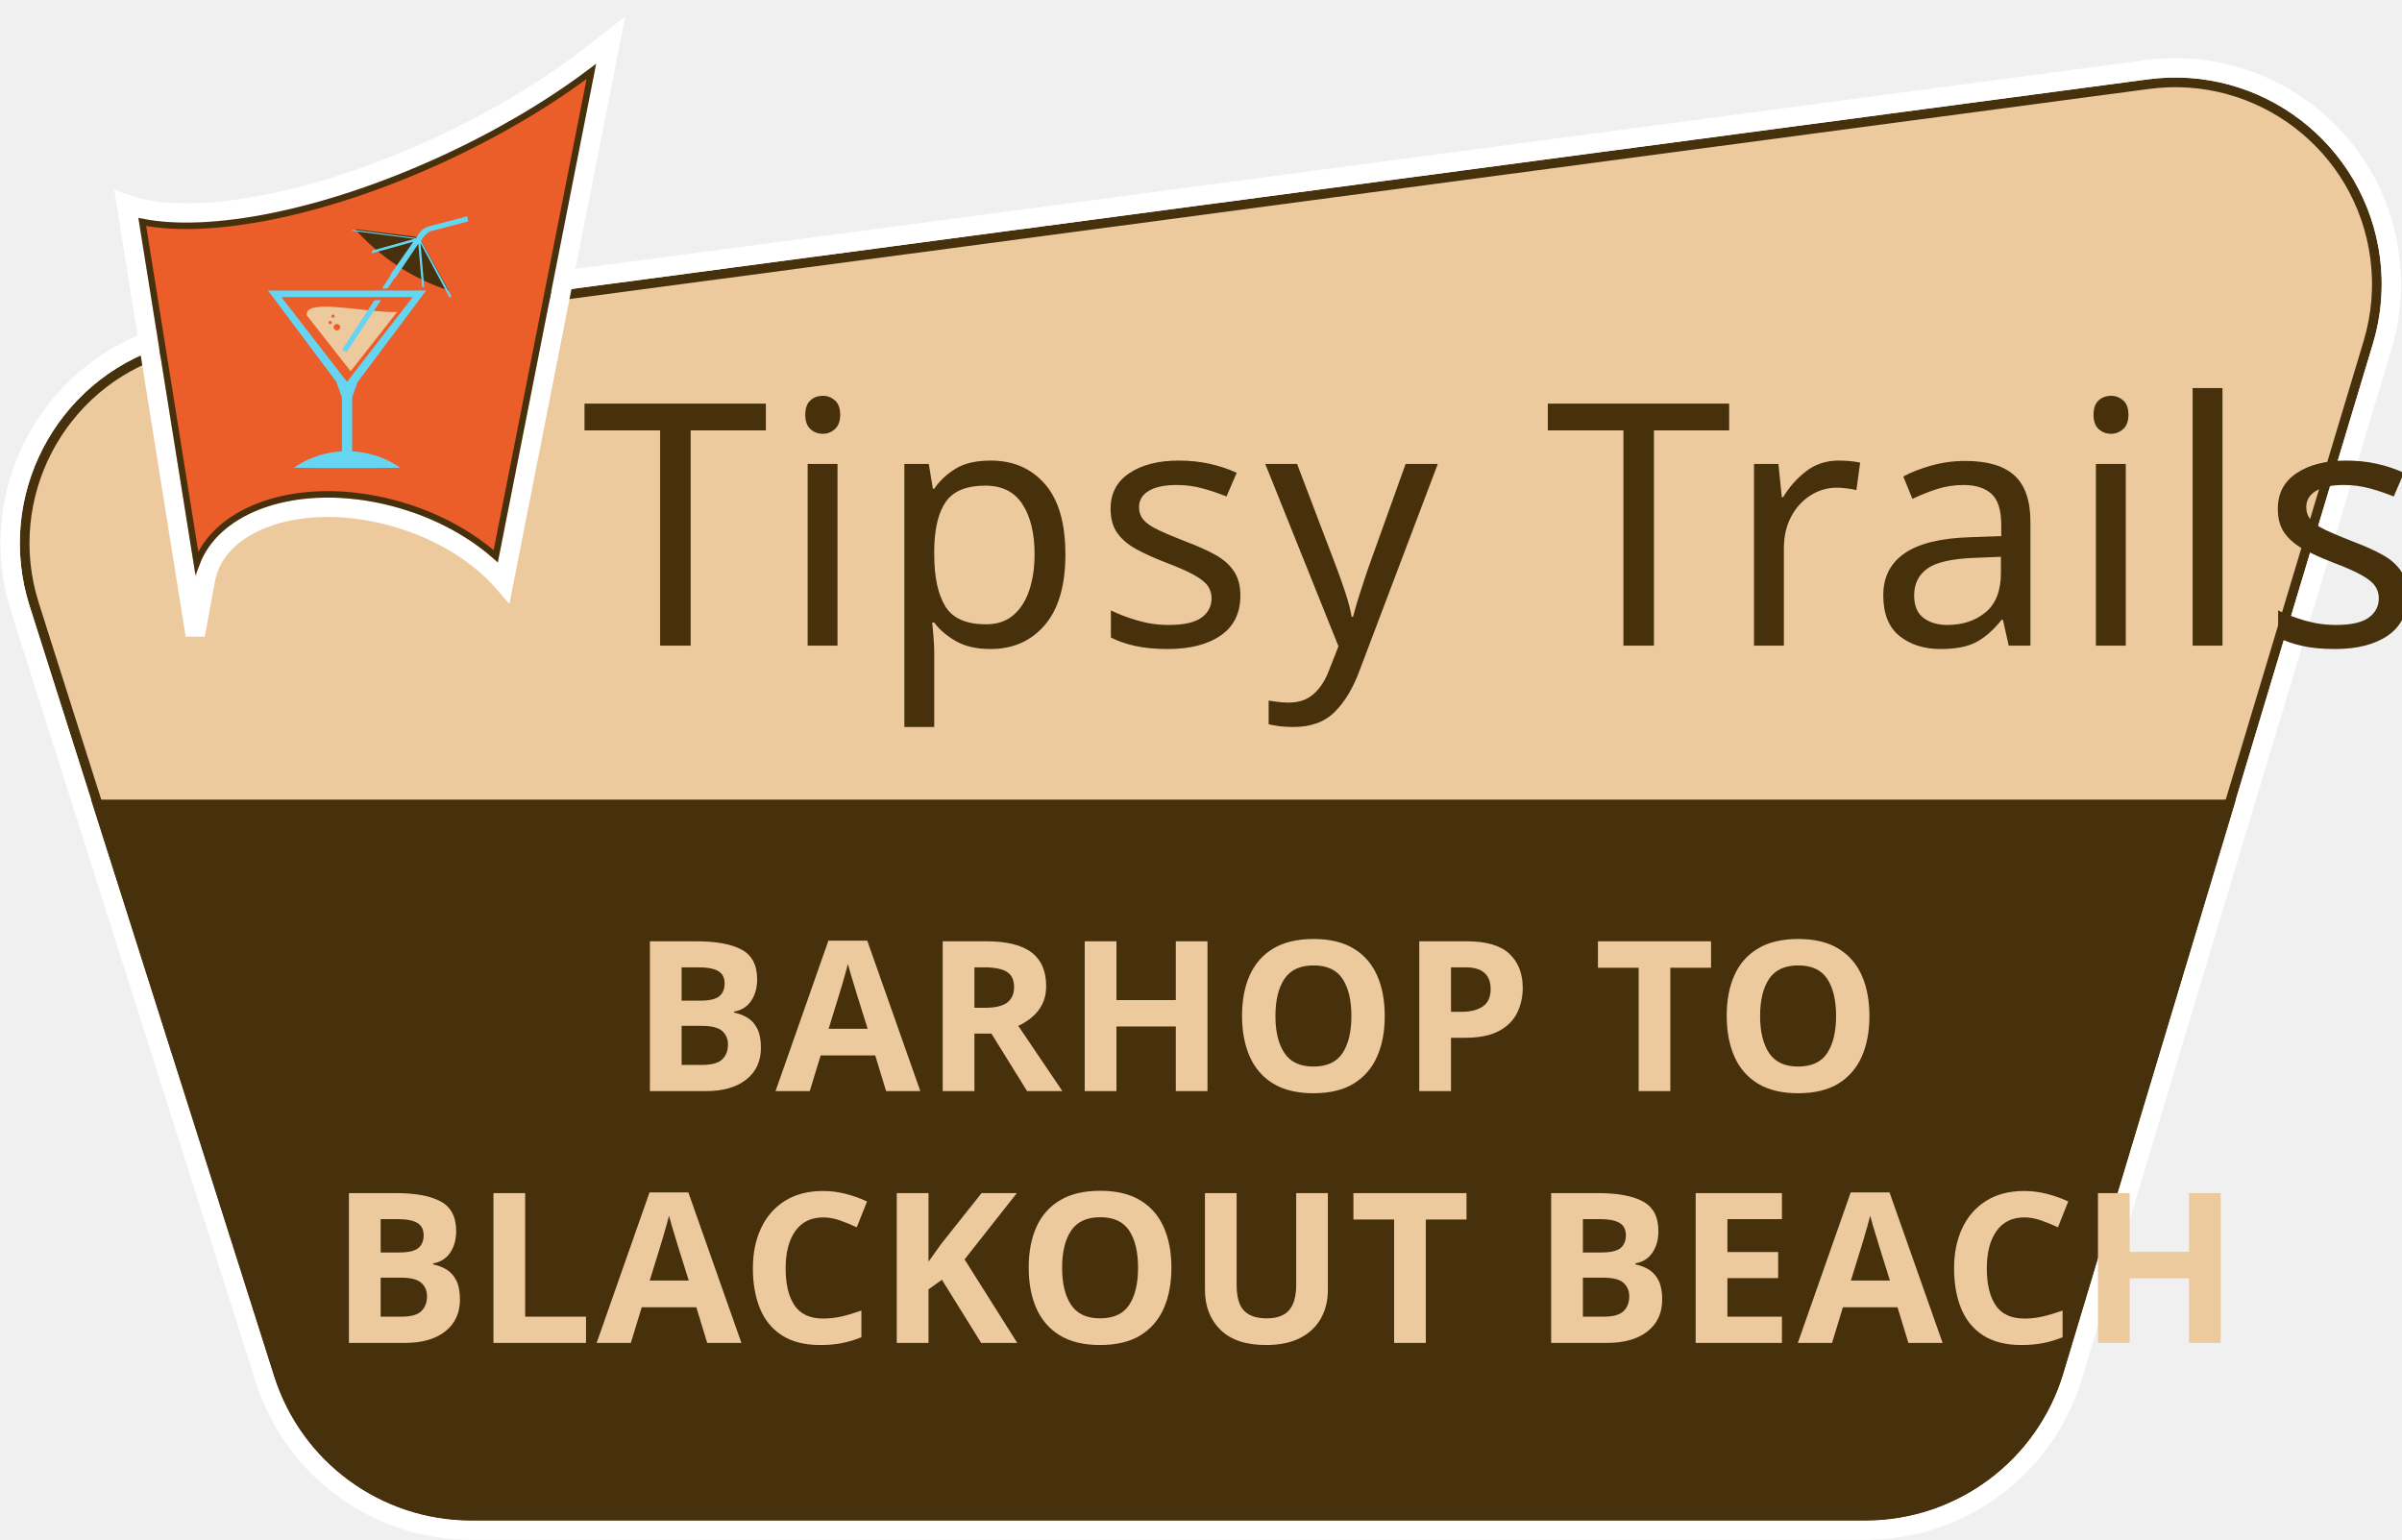
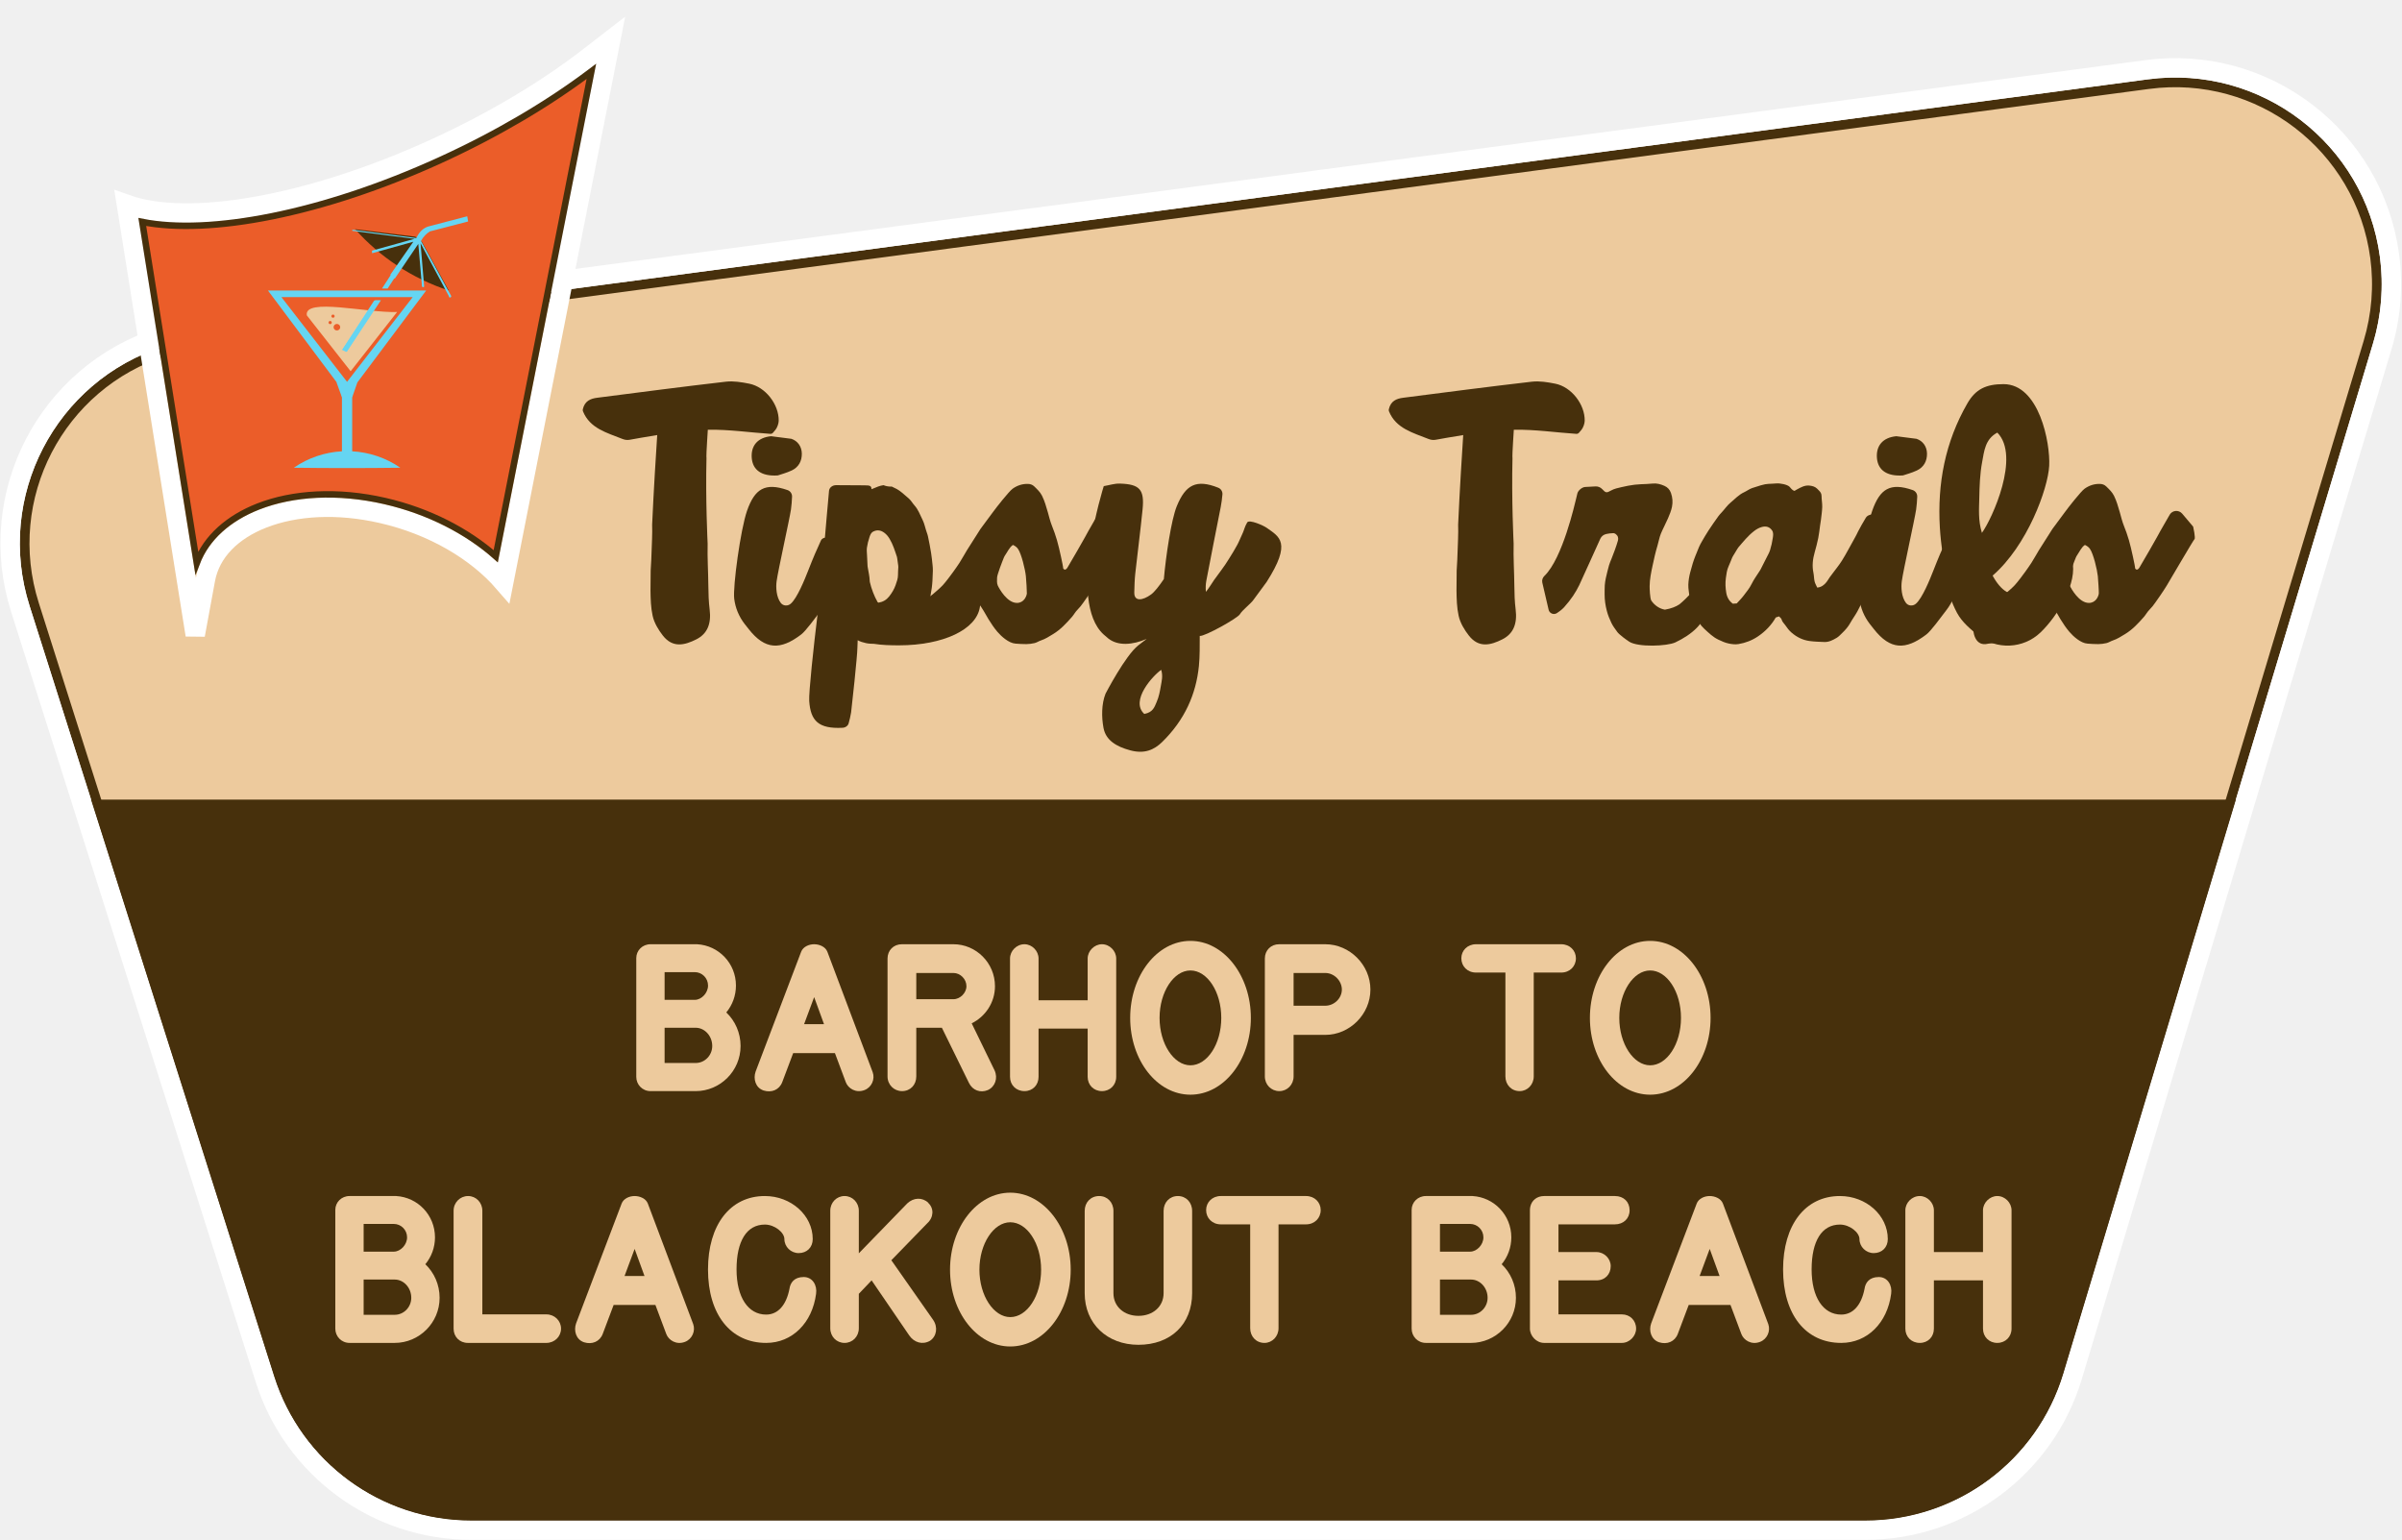
<svg xmlns="http://www.w3.org/2000/svg" width="744px" height="477px" viewBox="0 0 744 477" version="1.1">
  <g id="Page-1" stroke="none" stroke-width="1" fill="none" fill-rule="evenodd">
    <g id="Logo" transform="translate(-117, -76)">
      <g id="National-Park-Sign" transform="translate(123.1325, 76.6553)">
        <path d="M659.341,25.407 C676.45,23.132 692.861,28.006 705.563,37.726 C718.266,47.447 727.261,62.013 729.536,79.121 C730.706,87.917 729.99,96.861 727.435,105.358 L631.524,424.341 C627.552,437.55 619.486,448.676 608.964,456.5 C598.442,464.323 585.464,468.845 571.671,468.845 L139.815,468.845 C126.2,468.845 113.368,464.437 102.91,456.785 C92.451,449.133 84.367,438.237 80.246,425.26 L4.448,186.56 C-0.775,170.11 1.163,153.101 8.52,138.898 C15.877,124.695 28.652,113.299 45.101,108.075 C48.291,107.062 51.557,106.307 54.867,105.817 L55.782,105.689 Z" id="Top-Rectangle" stroke="#47300C" stroke-width="3" fill="#EDCA9D" />
        <path d="M658.748,20.947 C677.088,18.507 694.681,23.732 708.298,34.153 C721.915,44.573 731.558,60.188 733.997,78.528 C735.251,87.957 734.483,97.545 731.745,106.654 L635.833,425.637 C631.576,439.797 622.928,451.724 611.649,460.111 C600.369,468.498 586.457,473.345 571.671,473.345 L139.815,473.345 C125.219,473.345 111.464,468.62 100.252,460.417 C89.041,452.214 80.375,440.534 75.957,426.622 L0.159,187.922 C-5.44,170.288 -3.362,152.054 4.524,136.828 C12.411,121.603 26.106,109.386 43.74,103.786 C47.164,102.699 50.671,101.889 54.225,101.363 L55.172,101.23 Z" id="Top-Rectangle" stroke="#FFFFFF" stroke-width="6" />
        <path d="M686.399,247.044 L632.961,424.773 C624.827,451.825 599.919,470.345 571.671,470.345 L139.815,470.345 C111.931,470.345 87.256,452.291 78.817,425.714 L22.081,247.044 L686.399,247.044 Z" id="Path" fill="#47300C" />
        <path d="M183.024,11.777 L149.888,179.801 C141.457,170.079 127.99,162.082 112.245,158.459 C98.413,155.277 85.348,156.047 75.314,159.968 C65.872,163.658 59.102,170.166 57.498,178.887 L54.34,196.054 L33.01,62.63 C52.144,69.455 89.313,63.202 128.374,45.397 C146.602,37.088 162.822,27.344 175.842,17.332 L183.024,11.777 Z" id="Badge-1-BG" stroke="#FFFFFF" stroke-width="6" />
        <path d="M177.04,21.448 L147.417,171.655 C138.647,163.904 126.704,157.682 113.142,154.561 C98.417,151.173 84.527,152.073 73.858,156.243 C64.633,159.847 57.815,165.887 54.817,173.7 L37.936,68.101 C58.751,72.221 93.58,65.653 130.034,49.036 C147.756,40.958 163.608,31.539 176.544,21.823 L177.04,21.448 Z" id="Badge-1" stroke="#47300C" stroke-width="2" fill="#EB5D29" />
        <g id="Cocktail-Glasses" transform="translate(70.8675, 66.3447)">
          <g id="Cocktail-Glass-4" transform="translate(37, 39) scale(-1, 1) translate(-37, -39)translate(6, 0)">
            <path d="M13,23 L34.305,51.462 L35.878,56 L39.118,56 L40.763,51.461 L40.695,51.461 L62,23 L13,23 Z M17.161,25.028 L37.502,51.281 L57.839,25.028 L17.161,25.028 L17.161,25.028 Z" id="Fill-6" fill="#65D5F2" />
            <path d="M22,29.649 L36.39,48 L49.97,30.682 C50.871,25.117 31.323,29.995 22,29.649 Z M40.652,33.347 C41.22,33.347 41.679,33.8 41.679,34.356 C41.679,34.914 41.22,35.366 40.652,35.366 C40.08,35.366 39.621,34.914 39.621,34.356 C39.621,33.8 40.08,33.347 40.652,33.347 Z M42.74,32.42 C43.017,32.42 43.245,32.642 43.245,32.917 C43.245,33.19 43.017,33.41 42.74,33.41 C42.46,33.41 42.236,33.19 42.236,32.917 C42.236,32.642 42.46,32.42 42.74,32.42 Z M41.857,30.446 C42.134,30.446 42.362,30.668 42.362,30.941 C42.362,31.213 42.134,31.434 41.857,31.434 C41.577,31.434 41.353,31.213 41.353,30.941 C41.353,30.668 41.577,30.446 41.857,30.446 L41.857,30.446 Z" id="Fill-7" fill="#EDCA9D" />
            <path d="M16.348,6.317 C28.786,4.773 35,4 35,4 C27.254,12.716 17.243,19.276 6,23 C11.564,12.921 14.348,7.881 14.348,7.881 C15.682,6.837 16.348,6.317 16.348,6.317" id="Fill-8" fill="#47300C" />
            <path d="M16.028,6.735 C29.235,5.019 35.837,4.161 35.837,4.161 C35.837,4.161 35.855,4.275 35.897,4.502 C35.897,4.502 29.461,5.327 16.586,6.978 C16.586,6.978 20.985,8.201 29.785,10.642 C29.785,10.642 29.772,10.91 29.75,11.445 C29.75,11.445 25.49,10.259 16.971,7.887 C16.971,7.887 19.357,11.305 24.13,18.143 C24.116,18.128 24.067,18.151 23.982,18.21 L26.683,22.372 L24.921,22.372 L22.866,19.204 L22.732,19.331 C22.732,19.331 20.296,15.738 15.434,8.55 C15.434,8.55 15.06,12.842 14.315,21.424 C14.382,21.611 14.298,21.818 14.121,21.906 C13.944,21.996 13.73,21.938 13.616,21.774 C13.616,21.774 13.991,17.295 14.736,8.34 C14.736,8.34 11.813,13.806 5.969,24.739 C5.998,24.898 5.916,25.053 5.775,25.125 C5.631,25.199 5.462,25.173 5.348,25.061 C5.232,24.951 5.204,24.778 5.271,24.635 C5.271,24.635 8.381,18.958 14.598,7.606 C13.838,6.295 12.91,5.319 11.802,4.676 L0,1.606 L0.279,0 L12.395,3.175 C13.973,3.699 15.184,4.887 16.028,6.735 Z M29.108,26.11 L39,41.36 L37.666,42 L27.35,26.11 L29.108,26.11 L29.108,26.11 Z" id="Fill-9" fill="#65D5F2" />
            <polyline id="Fill-10" fill="#65D5F2" points="28.81 26 39 41.355 37.626 42 27 26 28.81 26" />
            <path d="M39.086,52 L35.911,52 L35.911,72.799 C30.682,73.085 25.509,74.782 21,77.893 C31.999,78.036 42.998,78.036 54,77.893 C49.487,74.782 44.318,73.085 39.086,72.799 L39.086,52" id="Fill-11" fill="#65D5F2" />
          </g>
        </g>
-         <text id="Tipsy-Trails" font-family="NationalForestRegular, National Forest" font-size="105" font-weight="normal" letter-spacing="2.864" fill="#47300C">
-           <tspan x="173.868" y="199.345">Tipsy Trails</tspan>
-         </text>
-         <text id="BARHOP-TO-BLACKOUT-B" font-family="NationalPark-Heavy, National Park" font-size="65" font-weight="800" letter-spacing="1.083" fill="#EDCA9D">
-           <tspan x="189.323" y="337.345">BARHOP TO</tspan>
-           <tspan x="96.102" y="415.345">BLACKOUT BEACH</tspan>
-         </text>
+         <g id="Tipsy-Trails" transform="translate(174.3655, 117.4967)" fill="#47300C" fill-rule="nonzero">
+           <path d="M51.555,0.698 C49.191,0.231 46.687,-0.186 44.329,0.086 C31.026,1.621 17.746,3.357 4.463,5.065 C2.414,5.329 0.599,6.048 0.023,8.652 C-0.021,8.852 -0.001,9.073 0.075,9.263 C2.202,14.559 7.473,15.896 12.34,17.837 C13.045,18.119 13.81,18.209 14.558,18.074 C16.226,17.77 19.525,17.184 23.069,16.616 C22.709,22.07 21.978,33.612 21.495,44.394 C21.595,47.175 21.424,49.687 21.232,55.232 C21.195,56.286 21.114,57.426 21.043,58.567 C21.018,60.655 21.001,62.746 20.988,64.807 C21.029,67.442 21.08,69.965 21.645,72.577 C22.131,74.828 23.464,77.007 24.829,78.745 C27.905,82.659 31.585,81.718 35.198,79.895 C38.603,78.175 39.862,75.065 39.311,70.662 C39.006,68.222 38.926,65.725 38.906,63.253 C38.87,58.96 38.572,54.647 38.688,50.26 C38.674,49.979 38.009,36.678 38.331,23.76 C38.249,23.76 38.386,20.209 38.524,18.507 C38.584,17.299 38.66,16.122 38.743,14.966 C45.368,14.862 51.775,15.827 58.103,16.245 C58.428,16.267 58.743,16.125 58.952,15.874 C59.243,15.529 59.498,15.238 59.719,14.962 C60.255,14.294 60.689,13.042 60.701,12.185 C60.772,7.11 56.6,1.696 51.555,0.698 L51.555,0.698 Z" id="Path" />
+           <path d="M60.423,29.122 C61.372,28.792 63.128,28.345 64.734,27.585 C66.874,26.573 67.901,24.667 67.861,22.337 C67.823,20.147 66.562,18.421 64.612,17.778 L58.348,16.977 C54.116,17.384 52.038,19.975 52.355,23.761 C52.662,27.434 55.39,29.47 60.423,29.122 L60.423,29.122 Z M79.137,51.451 L77.339,49.289 C76.41,48.17 74.378,47.987 73.768,49.305 C72.52,52.005 71.486,54.36 69.743,58.818 C68.835,61.138 66.409,67.213 64.387,68.896 C63.451,69.673 62.076,69.576 61.337,68.608 C59.951,66.79 59.79,63.821 60.053,61.886 C60.516,58.496 63.974,43.082 64.495,39.698 C64.701,38.365 64.767,37.011 64.832,35.728 C64.879,34.809 64.31,33.966 63.442,33.664 C56.438,31.228 53.263,33.304 50.899,40.052 C48.868,45.855 46.461,63.61 46.919,67.324 C47.268,70.173 48.39,72.869 50.149,75.136 C50.81,75.989 51.353,76.662 51.44,76.773 C56.45,83.129 61.21,83.343 67.689,78.371 C69.115,77.277 72.035,73.244 73.858,70.864 C74.814,69.617 75.604,68.247 76.235,66.808 C78.602,61.402 79.244,61.286 80.293,56.046 C80.618,54.418 80.2,52.725 79.137,51.451 L79.137,51.451 Z" id="Shape" />
+           <path d="M119.957,60.132 C118.715,61.573 115.407,64.854 113.846,66.195 C112.516,67.338 109.781,68.481 106.872,69.489 C107.221,68.556 107.499,67.609 107.676,66.633 C107.841,65.728 107.985,64.819 108.117,63.908 C108.203,63.31 108.288,62.327 108.32,61.723 C108.374,60.704 108.436,59.685 108.45,58.665 C108.459,58.062 108.416,57.46 108.352,56.86 C108.219,55.606 108.097,54.349 107.896,53.105 C107.623,51.407 107.295,49.715 106.94,48.029 C106.848,47.588 106.7,47.162 106.547,46.736 C106.084,45.453 105.859,44.057 105.241,42.846 C104.474,41.343 103.941,39.717 102.752,38.405 C102.143,37.733 101.713,36.907 101.017,36.289 C100.333,35.685 99.642,35.084 98.938,34.5 C97.593,33.381 96.921,33.159 95.717,32.566 C95.626,32.569 95.538,32.579 95.445,32.579 C94.578,32.579 93.819,32.42 93.167,32.139 C92.047,32.298 90.944,32.746 89.915,33.205 C89.756,33.275 89.594,33.329 89.432,33.386 C89.429,32.5 89.174,32.152 87.267,32.192 C84.338,32.158 81.409,32.145 78.48,32.139 C77.334,32.137 76.379,32.896 76.285,33.885 C75.52,41.866 73.862,62.953 72.856,71.144 C71.469,82.435 69.979,96.465 70.151,98.991 C70.572,105.176 73.059,107.663 80.464,107.295 C81.38,107.25 82.157,106.684 82.363,105.909 C82.651,104.824 82.96,103.677 83.128,102.517 C83.317,101.215 85.082,84.73 85.071,82.599 C85.069,82.073 85.102,81.226 85.162,80.171 C85.933,80.603 86.82,80.87 87.714,81.064 C88.539,81.243 89.36,81.285 90.192,81.29 C92.672,81.69 95.335,81.758 97.992,81.756 C111.705,81.746 121.973,76.837 123.016,69.89 C123.411,67.251 123.573,60.869 119.957,60.132 L119.957,60.132 Z M97.644,59.958 C97.659,61.043 97.262,62.059 96.917,63.067 C96.48,64.343 95.768,65.531 94.886,66.642 C94.072,67.667 93,68.31 91.642,68.535 C91.539,68.487 91.447,68.444 91.353,68.4 C90.258,66.48 89.397,64.19 88.925,62.122 C88.912,61.979 88.889,61.839 88.885,61.694 C88.847,60.376 88.509,59.065 88.303,57.751 C88.275,57.575 88.23,57.402 88.222,57.225 C88.161,56.103 88.1,54.982 88.057,53.859 C88.025,53.064 87.915,52.256 88.029,51.474 C88.186,50.394 88.452,49.317 88.806,48.272 C89.029,47.612 89.242,46.879 90.04,46.483 C91.158,45.93 92.283,46.059 93.366,46.85 C94.079,47.371 94.585,47.998 95.024,48.723 C96.103,50.504 96.669,52.42 97.313,54.322 C97.361,54.463 97.382,54.613 97.402,54.76 C97.494,55.405 97.585,56.05 97.671,56.696 C97.706,56.959 97.754,57.225 97.747,57.488 C97.721,58.313 97.632,59.137 97.644,59.958 L97.644,59.958 Z" id="Shape" />
+           <path d="M166.784,44.979 L163.391,40.967 C162.325,39.707 160.333,39.883 159.507,41.311 C158.31,43.379 156.876,45.866 156.613,46.35 C156.258,47.005 155.907,47.659 155.541,48.308 C154.765,49.683 153.979,51.054 153.199,52.425 C153.116,52.573 151.759,54.906 151.161,55.924 C150.869,56.419 150.578,56.916 150.291,57.415 C150.061,57.817 149.832,58.218 149.347,58.323 C148.938,58.194 148.738,57.961 148.779,57.542 C148.796,57.373 147.653,51.76 146.885,49.174 C146.436,47.66 145.931,46.178 145.334,44.715 C144.778,43.348 144.453,41.885 144.041,40.46 C143.546,38.751 143.065,37.039 142.27,35.433 C141.692,34.266 140.768,33.421 139.858,32.528 C139.278,31.96 138.588,31.772 137.918,31.751 C136.164,31.693 134.508,32.252 133.114,33.273 C132.012,34.08 128.089,39.052 127.049,40.499 C125.994,41.97 123.38,45.401 123.2,45.693 C122.432,46.937 119.641,51.351 119,52.306 C118.92,52.425 117.405,55.071 116.666,56.235 C116.053,57.201 115.366,58.12 114.707,59.057 C114.425,59.455 112.373,62.242 111.519,63.132 C110.527,64.166 109.417,65.091 108.325,66.02 C107.87,66.408 107.347,66.74 106.838,67.031 C105.896,67.573 104.519,67.435 102.675,67.692 C98.16,68.322 96.512,81.71 102.372,81.39 C104.614,81.267 102.428,81.382 102.456,81.376 C103.598,81.114 105.896,81.114 106.999,80.753 C108.544,80.246 113.593,77.766 114.576,77.119 C115.344,76.614 115.6,76.473 116.833,75.542 C119.151,73.79 121.163,71.63 122.715,69.073 C123.209,69.178 125.074,72.693 125.698,73.693 C126.536,75.038 127.404,76.358 128.438,77.567 C129.616,78.948 131.96,81.095 134.062,81.226 C135.175,81.296 136.296,81.398 137.411,81.377 C138.263,81.36 139.133,81.261 139.961,81.057 C140.639,80.89 141.249,80.466 141.918,80.244 C143.301,79.784 144.495,78.999 145.728,78.25 C148.007,76.862 149.774,74.944 151.505,72.98 C152.131,72.268 152.575,71.386 153.245,70.729 C154.62,69.376 155.553,67.708 156.686,66.184 C157.351,65.291 157.89,64.303 158.521,63.381 C158.725,63.082 166.882,49.107 167.179,48.896 C167.606,48.597 166.784,44.979 166.784,44.979 L166.784,44.979 Z M137.563,65.706 C137.443,66.647 136.617,68.617 134.478,68.617 C131.447,68.617 129.016,64.221 128.569,63.264 C128.215,62.505 128.326,61.54 128.337,60.801 C128.348,59.873 129.952,55.769 130.477,54.488 C130.53,54.358 130.595,54.232 130.669,54.112 C131.081,53.438 131.504,52.768 131.93,52.103 C132.286,51.545 132.692,51.034 133.25,50.656 C133.883,50.927 134.441,51.348 134.792,51.842 C135.891,53.394 137.049,58.29 137.26,60.34 C137.369,61.387 137.609,65.342 137.563,65.706 L137.563,65.706 Z" id="Shape" />
+           <path d="M211.836,45.341 C210.855,44.636 206.426,42.656 205.809,43.695 C205.002,45.057 204.849,46.088 204.432,46.956 C204.075,47.7 203.174,49.864 202.765,50.579 C201.446,52.884 201.642,52.605 200.228,54.855 C199.342,56.268 198.83,57.061 197.837,58.406 C197.559,58.785 195.839,61.108 195.571,61.494 C195.336,61.833 193.907,64.108 193.024,65.199 C192.89,63.969 192.964,62.732 193.148,61.762 C193.779,58.43 196.914,42.278 197.603,38.955 C197.875,37.645 198.009,36.309 198.138,35.044 C198.23,34.138 197.704,33.275 196.851,32.934 C189.978,30.178 186.702,32.077 184.008,38.636 C182.281,42.838 180.621,54.183 179.997,61.228 C178.553,63.376 177.069,65.252 176.042,65.997 C173.373,67.934 170.755,68.248 170.839,65.349 C170.894,63.438 170.927,61.516 171.134,59.618 C171.862,52.956 172.742,46.312 173.407,39.645 C174.022,33.489 172.533,31.824 166.323,31.649 C164.726,31.604 163.114,32.146 161.384,32.438 C161.384,32.438 150.034,68.049 161.312,78.365 C161.774,78.792 162.241,79.203 162.718,79.578 C162.755,79.608 162.795,79.639 162.832,79.669 C165.853,82.008 170.299,81.636 174.68,79.769 C173.805,80.426 172.93,81.096 172.092,81.749 C168.082,84.871 161.932,96.735 161.932,96.735 C160.658,99.941 160.679,104.006 161.306,107.349 C162.012,111.121 165.201,113.114 169.615,114.291 C173.901,115.433 176.896,114.222 179.475,111.699 C186.487,104.839 189.972,96.88 190.854,88.147 C191.166,85.056 191.086,81.934 191.111,78.843 C191.119,78.844 191.128,78.842 191.136,78.843 C192.643,79.052 202.895,73.326 203.556,72.12 C204.202,70.943 206.911,68.858 207.689,67.753 C207.79,67.611 211.822,62.138 211.822,62.138 C219.726,49.763 215.727,48.136 211.836,45.341 L211.836,45.341 Z M179.068,94.311 C178.776,96.019 178.458,97.744 177.746,99.351 C177.102,100.802 176.684,102.499 173.935,103.008 C169.446,98.89 176.701,91.022 179.182,89.352 C179.754,91.273 179.325,92.799 179.068,94.311 L179.068,94.311 Z" id="Shape" />
+           <path d="M301.207,0.698 C298.843,0.231 296.339,-0.186 293.98,0.086 C280.678,1.621 267.398,3.357 254.115,5.065 C252.066,5.329 250.251,6.048 249.675,8.652 C249.631,8.852 249.651,9.073 249.727,9.263 C251.854,14.559 257.125,15.896 261.991,17.837 C262.697,18.119 263.462,18.209 264.21,18.074 C265.878,17.77 269.176,17.184 272.721,16.616 C272.361,22.07 271.629,33.612 271.147,44.394 C271.247,47.175 271.075,49.687 270.884,55.232 C270.847,56.286 270.765,57.426 270.695,58.567 C270.67,60.655 270.653,62.746 270.64,64.807 C270.681,67.442 270.732,69.965 271.297,72.577 C271.783,74.828 273.115,77.007 274.481,78.745 C277.557,82.659 281.237,81.718 284.85,79.895 C288.255,78.175 289.514,75.065 288.963,70.662 C288.657,68.222 288.578,65.725 288.558,63.253 C288.522,58.96 288.224,54.647 288.34,50.26 C288.326,49.979 287.661,36.678 287.983,23.76 C287.901,23.76 288.037,20.209 288.176,18.507 C288.236,17.299 288.312,16.122 288.395,14.966 C295.02,14.862 301.427,15.827 307.755,16.245 C308.08,16.267 308.395,16.125 308.604,15.874 C308.895,15.529 309.15,15.238 309.371,14.962 C309.907,14.294 310.341,13.042 310.353,12.185 C310.424,7.11 306.252,1.696 301.207,0.698 L301.207,0.698 Z" id="Path" />
+           <path d="M345.32,62.76 C344.515,63.899 344.501,64.358 343.456,65.447 C342.149,66.808 340.894,68.085 339.692,69.053 C338.633,69.758 337.259,70.34 335.203,70.707 C333.593,70.457 331.981,69.401 330.968,67.877 C330.556,67.07 330.457,64.226 330.464,63.433 C330.482,61.263 330.934,59.152 331.379,57.05 C331.818,54.972 332.278,52.895 332.894,50.863 C333.267,49.63 333.468,48.315 333.961,47.123 C334.624,45.527 335.465,44.006 336.147,42.417 C336.642,41.263 337.137,40.078 337.384,38.856 C337.673,37.428 337.572,35.983 337.065,34.547 C336.685,33.473 335.994,32.779 335.052,32.358 C333.88,31.836 332.636,31.488 331.309,31.65 C330.729,31.72 330.143,31.74 329.559,31.773 C328.307,31.846 327.046,31.845 325.805,32.001 C324.442,32.172 323.085,32.434 321.747,32.751 C320.64,33.012 319.512,33.223 318.495,33.804 C317.125,34.587 316.869,34.55 315.789,33.384 C315.239,32.791 314.447,32.465 313.641,32.53 C312.591,32.614 311.538,32.65 310.486,32.702 C309.55,32.748 308.316,33.761 308.085,34.689 C307.949,35.23 307.836,35.776 307.695,36.315 C307.323,37.74 303.532,54.808 297.875,60.248 C297.311,60.791 297.045,61.572 297.222,62.335 L299.173,70.726 C299.439,71.875 300.766,72.41 301.755,71.766 C302.523,71.266 303.301,70.673 303.948,69.981 C306.204,67.481 307.544,65.358 308.641,63.147 C309.409,61.597 314.462,50.267 315.199,48.701 C315.564,47.928 316.215,47.469 316.998,47.273 C317.704,47.097 318.448,47.044 319.177,47.005 C319.436,46.991 319.748,47.122 319.964,47.285 C320.646,47.798 320.858,48.526 320.637,49.324 C320.364,50.306 320.025,51.271 319.683,52.233 C319.361,53.138 319.002,54.028 318.657,54.925 C318.395,55.607 318.07,56.273 317.878,56.975 C317.517,58.287 317.192,59.611 316.891,60.94 C316.755,61.541 316.603,62.537 316.567,63.153 C316.513,64.09 316.524,65.029 316.52,65.968 C316.514,67.707 316.769,69.425 317.207,71.092 C317.547,72.388 318.055,73.657 318.643,74.864 C319.113,75.83 319.79,76.702 320.419,77.583 C321.036,78.446 323.284,80.069 324.146,80.627 C326.905,82.407 335.934,82.029 338.435,80.841 C343.429,78.467 347.966,74.806 348.237,69.664 C348.342,67.71 348.01,63.043 345.32,62.76 L345.32,62.76 Z" id="Path" />
+           <path d="M401.066,41.583 C400.086,40.879 398.064,41.154 397.449,42.194 C396.642,43.556 395.495,45.52 395.078,46.388 C394.721,47.132 394.357,47.871 393.947,48.586 C392.629,50.892 391.431,53.279 390.017,55.528 C389.13,56.94 388.054,58.232 387.062,59.578 C386.782,59.957 386.487,60.322 386.219,60.707 C385.884,61.188 385.604,61.711 385.242,62.168 C384.529,63.065 383.668,63.745 382.375,63.873 C382.094,63.235 381.717,62.623 381.558,61.957 C381.352,61.086 381.383,60.161 381.197,59.284 C380.744,57.126 380.985,55.036 381.585,52.945 C382.006,51.476 382.39,49.993 382.696,48.496 C382.952,47.238 383.07,45.951 383.254,44.676 C383.338,44.096 383.448,43.521 383.516,42.94 C383.67,41.597 383.883,40.253 383.921,38.906 C383.954,37.766 383.718,36.621 383.712,35.478 C383.708,34.751 383.38,34.267 382.916,33.804 C382.707,33.595 382.505,33.38 382.29,33.178 C381.615,32.544 380.76,32.344 379.883,32.265 C378.461,32.136 377.279,32.83 376.09,33.466 C375.813,33.614 375.546,33.785 375.333,33.911 C374.554,33.69 374.231,33.082 373.787,32.626 C373.108,31.925 370.781,31.501 369.72,31.603 C367.569,31.809 367,31.56 364.897,32.188 C364.002,32.454 363.114,32.738 362.228,33.034 C361.326,33.333 360.577,33.942 359.732,34.329 C358.082,35.087 356.893,36.415 355.543,37.53 C354.455,38.428 353.644,39.664 352.668,40.695 C352.344,41.037 352.024,41.383 351.75,41.764 C350.699,43.223 349.667,44.699 348.682,46.205 C347.961,47.308 347.304,48.454 346.641,49.593 C346.323,50.138 346.021,50.695 345.769,51.272 C345.341,52.249 344.957,53.246 344.564,54.238 C344.332,54.826 343.983,55.799 343.803,56.404 C343.529,57.326 343.266,58.252 343.023,59.183 C342.699,60.425 342.494,61.681 342.447,62.976 C342.4,64.286 342.711,65.537 342.82,66.815 C342.999,68.912 343.787,70.815 344.642,72.662 C345.325,74.137 346.192,75.56 347.448,76.695 C348.796,77.915 350.055,79.193 351.756,79.996 C352.801,80.488 353.816,80.96 354.947,81.193 C355.953,81.4 356.991,81.532 357.975,81.368 C360.149,81.007 362.182,80.236 364.035,78.977 C366.315,77.429 368.162,75.506 369.537,73.125 C369.851,73.02 370.152,72.92 370.538,72.791 C370.815,73.102 371.246,73.37 371.329,73.723 C371.514,74.495 372.106,74.951 372.504,75.549 C373.057,76.38 373.662,77.161 374.431,77.826 C376.045,79.223 377.891,80.126 379.985,80.418 C381.492,80.628 383.027,80.657 384.552,80.724 C385.986,80.787 387.219,80.13 388.395,79.437 C389.044,79.056 389.566,78.453 390.12,77.924 C391.099,76.986 391.981,75.979 392.644,74.771 C393.308,73.566 394.147,72.456 394.809,71.249 C395.455,70.072 395.977,68.827 396.755,67.72 C396.856,67.579 399.817,62.414 399.817,62.414 C407.723,50.04 404.958,44.379 401.066,41.583 L401.066,41.583 Z M368.609,48.513 C368.427,49.768 368.148,51.023 367.771,52.236 C367.497,53.114 367.007,53.925 366.594,54.758 C366.012,55.932 365.415,57.098 364.818,58.264 C364.726,58.447 364.601,58.614 364.492,58.788 C363.669,60.097 362.728,61.35 362.057,62.734 C361.395,64.097 360.44,65.216 359.552,66.394 C358.893,67.27 358.098,68.042 357.445,68.769 C356.959,68.806 356.649,68.829 356.242,68.86 C355.114,68.057 354.449,66.931 354.203,65.506 C353.936,63.961 353.864,62.404 354.081,60.868 C354.254,59.655 354.382,58.412 354.92,57.266 C355.328,56.397 355.646,55.486 356.021,54.602 C356.142,54.319 356.315,54.057 356.474,53.791 C356.862,53.141 357.257,52.492 357.653,51.845 C357.743,51.698 357.834,51.548 357.946,51.417 C359.45,49.664 360.891,47.864 362.732,46.419 C363.482,45.831 364.245,45.374 365.146,45.116 C366.514,44.723 367.601,45.053 368.349,46.103 C368.885,46.853 368.724,47.719 368.609,48.513 L368.609,48.513 Z" id="Shape" />
+           <path d="M408.937,29.122 C409.886,28.792 411.642,28.345 413.248,27.585 C415.388,26.573 416.415,24.667 416.375,22.337 C416.337,20.147 415.076,18.421 413.126,17.778 L406.862,16.977 C402.63,17.384 400.552,19.975 400.869,23.761 C401.176,27.434 403.904,29.47 408.937,29.122 L408.937,29.122 Z M427.651,51.451 L425.854,49.289 C424.924,48.17 422.893,47.987 422.282,49.305 C421.034,52.005 420,54.36 418.257,58.818 C417.35,61.138 414.923,67.213 412.901,68.896 C411.965,69.673 410.59,69.576 409.852,68.608 C408.466,66.79 408.304,63.821 408.567,61.886 C409.03,58.496 412.488,43.082 413.009,39.698 C413.215,38.365 413.281,37.011 413.346,35.728 C413.393,34.809 412.824,33.966 411.956,33.664 C404.952,31.228 401.777,33.304 399.413,40.052 C397.382,45.855 394.975,63.61 395.433,67.324 C395.783,70.173 396.904,72.869 398.663,75.136 C399.324,75.989 399.867,76.662 399.954,76.773 C404.964,83.129 409.724,83.343 416.203,78.371 C417.629,77.277 420.549,73.244 422.372,70.864 C423.328,69.617 424.118,68.247 424.749,66.808 C427.116,61.402 427.758,61.286 428.807,56.046 C429.132,54.418 428.714,52.725 427.651,51.451 L427.651,51.451 Z" id="Shape" />
+           <path d="M461.319,55.402 C460.619,52.827 458.199,46.919 454.592,47.7 C454.035,49.52 452.328,53.854 451.438,55.71 C449.64,59.46 447.921,62.869 445.89,64.702 C442.748,67.539 439.116,64.663 436.703,60.157 C447.464,50.834 453.851,33.225 454.223,26.15 C454.596,19.075 451.14,0.839 440.07,0.843 C434.648,0.845 431.413,2.409 428.881,6.805 C421.996,18.755 419.545,31.691 420.358,45.291 C420.685,50.754 421.635,56.183 422.294,61.574 C422.527,64.388 424.035,68.623 425.654,71.662 C427.273,74.701 430.076,76.907 432.121,78.575 C437.861,83.261 446.21,82.839 451.495,77.801 C456.956,72.595 463.16,62.182 461.319,55.402 L461.319,55.402 Z M432.566,36.247 C432.644,32.488 432.756,28.68 433.453,24.992 C434.082,21.661 434.345,17.88 438.159,15.858 C445.37,23.164 436.588,42.496 433.383,46.922 C432.19,42.993 432.498,39.575 432.566,36.247 L432.566,36.247 Z" id="Shape" />
+           <path d="M498.813,44.979 L495.42,40.967 C494.354,39.707 492.362,39.883 491.536,41.311 C490.339,43.379 488.905,45.866 488.642,46.35 C488.287,47.005 487.936,47.659 487.57,48.308 C486.794,49.683 486.008,51.054 485.228,52.425 C485.145,52.573 483.788,54.906 483.19,55.924 C482.898,56.419 482.607,56.916 482.32,57.415 C482.09,57.817 481.861,58.218 481.376,58.323 C480.967,58.194 480.767,57.961 480.808,57.542 C480.825,57.373 479.682,51.76 478.914,49.174 C478.465,47.66 477.96,46.178 477.363,44.715 C476.807,43.348 476.482,41.885 476.07,40.46 C475.575,38.751 475.094,37.039 474.299,35.433 C473.721,34.266 472.797,33.421 471.887,32.528 C471.307,31.96 470.617,31.772 469.947,31.751 C468.194,31.693 466.537,32.252 465.143,33.273 C464.041,34.08 460.118,39.052 459.079,40.499 C458.023,41.97 455.409,45.401 455.229,45.693 C454.461,46.937 451.67,51.351 451.029,52.306 C450.949,52.425 449.434,55.071 448.695,56.235 C448.082,57.201 447.395,58.12 446.736,59.057 C446.454,59.455 444.402,62.242 443.548,63.132 C442.556,64.166 441.446,65.091 440.354,66.02 C439.899,66.408 439.376,66.74 438.867,67.031 C437.925,67.573 436.548,67.435 434.704,67.692 C430.189,68.322 428.541,81.71 434.401,81.39 C436.643,81.267 434.457,81.382 434.485,81.376 C435.627,81.114 437.925,81.114 439.028,80.753 C440.573,80.246 445.622,77.766 446.606,77.119 C447.373,76.614 447.629,76.473 448.862,75.542 C451.18,73.79 453.192,71.63 454.744,69.073 C455.238,69.178 457.103,72.693 457.727,73.693 C458.565,75.038 459.433,76.358 460.467,77.567 C461.645,78.948 463.989,81.095 466.091,81.226 C467.204,81.296 468.325,81.398 469.44,81.377 C470.293,81.36 471.162,81.261 471.99,81.057 C472.668,80.89 473.278,80.466 473.948,80.244 C475.33,79.784 476.524,78.999 477.757,78.25 C480.037,76.862 481.803,74.944 483.534,72.98 C484.16,72.268 484.604,71.386 485.274,70.729 C486.649,69.376 487.582,67.708 488.715,66.184 C489.38,65.291 489.919,64.303 490.55,63.381 C490.754,63.082 498.911,49.107 499.208,48.896 C499.635,48.597 498.813,44.979 498.813,44.979 L498.813,44.979 Z M469.592,65.706 C469.472,66.647 468.646,68.617 466.507,68.617 C463.476,68.617 461.045,64.221 460.598,63.264 C460.244,62.505 460.355,61.54 460.366,60.801 C460.377,59.873 461.981,55.769 462.506,54.488 C462.559,54.358 462.624,54.232 462.698,54.112 C463.111,53.438 463.533,52.768 463.959,52.103 C464.315,51.545 464.721,51.034 465.279,50.656 C465.912,50.927 466.471,51.348 466.821,51.842 C467.921,53.394 469.078,58.29 469.289,60.34 C469.398,61.387 469.638,65.342 469.592,65.706 L469.592,65.706 Z" id="Shape" />
+         </g>
+         <g id="BARHOP-TO-BLACKOUT-B" transform="translate(97.7267, 290.8047)" fill="#EDCA9D" fill-rule="nonzero">
+           <path d="M121.106,22.165 C122.991,19.89 124.096,16.965 124.096,13.845 C124.096,6.955 118.766,1.43 112.071,1.04 L111.616,1.04 L97.641,1.04 C95.106,1.04 93.221,2.99 93.221,5.33 L93.221,41.99 L93.221,42.055 L93.221,42.12 C93.221,44.525 95.106,46.54 97.641,46.54 L111.616,46.54 C119.221,46.54 125.526,40.3 125.526,32.565 C125.526,28.47 123.836,24.765 121.106,22.165 Z M101.996,9.685 L111.356,9.685 C113.566,9.685 115.451,11.505 115.451,13.845 C115.451,16.12 113.436,18.265 111.356,18.265 L101.996,18.265 L101.996,9.685 Z M111.616,37.83 L101.996,37.83 L101.996,26.91 L111.616,26.91 C114.411,26.91 116.751,29.445 116.751,32.565 C116.751,35.425 114.476,37.83 111.616,37.83 Z" id="Shape" />
+           <path d="M166.454,40.69 L152.414,3.38 C151.829,1.82 149.944,1.04 148.319,1.04 C146.694,1.04 144.874,1.82 144.289,3.38 L130.184,40.495 C129.404,42.705 130.119,45.5 132.654,46.345 C135.124,47.125 137.529,46.15 138.439,43.745 L141.819,34.775 L154.754,34.775 L158.134,43.81 C158.849,45.695 161.254,47.255 163.919,46.215 C166.129,45.37 167.234,42.835 166.454,40.69 Z M151.374,25.805 L145.199,25.805 L148.319,17.42 L151.374,25.805 Z" id="Shape" />
+           <path d="M204.197,40.105 L197.113,25.545 C201.338,23.465 204.327,19.11 204.327,14.04 C204.327,6.825 198.477,1.04 191.458,1.04 L175.468,1.04 C172.933,1.04 171.048,2.925 171.048,5.46 L171.048,41.99 C171.048,44.59 173.062,46.54 175.532,46.54 C178.132,46.54 179.952,44.59 179.952,41.99 L179.952,26.91 L187.882,26.91 L196.268,44.005 C197.373,46.28 199.778,47.19 202.118,46.215 C204.393,45.175 205.303,42.51 204.197,40.105 Z M179.952,9.945 L191.458,9.945 C193.602,9.945 195.488,11.83 195.488,14.04 C195.488,16.12 193.537,18.07 191.458,18.07 L179.952,18.07 L179.952,9.945 Z" id="Shape" />
+           <path d="M237.456,1.04 C235.116,1.04 233.036,3.12 233.036,5.46 L233.036,18.395 L217.826,18.395 L217.826,5.46 C217.826,3.12 215.811,1.04 213.471,1.04 C211.001,1.04 208.986,3.12 208.986,5.46 L208.986,42.12 C208.986,44.655 210.871,46.54 213.471,46.54 C216.006,46.54 217.826,44.655 217.826,42.12 L217.826,27.17 L233.036,27.17 L233.036,42.12 C233.036,44.655 234.921,46.54 237.456,46.54 C239.991,46.54 241.876,44.655 241.876,42.12 L241.876,5.46 C241.876,3.12 239.861,1.04 237.456,1.04 Z" id="Path" />
+           <path d="M264.864,47.645 C254.529,47.645 246.209,36.985 246.209,23.855 C246.209,10.725 254.529,0 264.864,0 C275.199,0 283.584,10.725 283.584,23.855 C283.584,36.92 275.264,47.645 264.864,47.645 Z M264.864,9.165 C259.729,9.165 255.309,15.795 255.309,23.855 C255.309,31.915 259.729,38.545 264.864,38.545 C270.064,38.545 274.419,31.98 274.419,23.855 C274.419,15.73 270.064,9.165 264.864,9.165 Z" id="Shape" />
+           <path d="M306.637,1.04 L292.337,1.04 C289.803,1.04 287.918,2.925 287.918,5.46 L287.918,41.99 C287.918,44.525 289.868,46.54 292.402,46.54 C294.873,46.54 296.822,44.525 296.822,41.99 L296.822,29.12 L306.637,29.12 C314.178,29.12 320.613,22.75 320.613,15.08 C320.613,7.41 314.178,1.04 306.637,1.04 Z M306.637,20.085 L296.822,20.085 L296.822,9.945 L306.637,9.945 C309.433,9.945 311.772,12.415 311.772,15.08 C311.772,17.745 309.433,20.085 306.637,20.085 Z" id="Shape" />
+           <path d="M379.719,1.04 L353.329,1.04 C350.664,1.04 348.779,2.99 348.779,5.395 C348.779,7.865 350.664,9.815 353.329,9.815 L362.429,9.815 L362.429,41.99 C362.429,44.525 364.249,46.54 366.849,46.54 C369.254,46.54 371.204,44.525 371.204,41.99 L371.204,9.815 L379.719,9.815 C382.384,9.815 384.269,7.865 384.269,5.395 C384.269,2.99 382.384,1.04 379.719,1.04 Z" id="Path" />
+           <path d="M407.257,47.645 C396.923,47.645 388.603,36.985 388.603,23.855 C388.603,10.725 396.923,0 407.257,0 C417.592,0 425.978,10.725 425.978,23.855 C425.978,36.92 417.658,47.645 407.257,47.645 Z M407.257,9.165 C402.123,9.165 397.702,15.795 397.702,23.855 C397.702,31.915 402.123,38.545 407.257,38.545 C412.457,38.545 416.812,31.98 416.812,23.855 C416.812,15.73 412.457,9.165 407.257,9.165 Z" id="Shape" />
+           <path d="M27.885,100.165 C29.77,97.89 30.875,94.965 30.875,91.845 C30.875,84.955 25.545,79.43 18.85,79.04 L18.395,79.04 L4.42,79.04 C1.885,79.04 0,80.99 0,83.33 L0,119.99 L0,120.055 L0,120.12 C0,122.525 1.885,124.54 4.42,124.54 L18.395,124.54 C26,124.54 32.305,118.3 32.305,110.565 C32.305,106.47 30.615,102.765 27.885,100.165 Z M8.775,87.685 L18.135,87.685 C20.345,87.685 22.23,89.505 22.23,91.845 C22.23,94.12 20.215,96.265 18.135,96.265 L8.775,96.265 L8.775,87.685 Z M18.395,115.83 L8.775,115.83 L8.775,104.91 L18.395,104.91 C21.19,104.91 23.53,107.445 23.53,110.565 C23.53,113.425 21.255,115.83 18.395,115.83 Z" id="Shape" />
+           <path d="M65.368,115.7 L45.543,115.7 L45.543,83.59 C45.543,81.055 43.593,79.04 41.123,79.04 C38.653,79.04 36.638,81.055 36.638,83.59 L36.638,120.12 C36.638,122.655 38.523,124.54 41.058,124.54 L65.368,124.54 C67.903,124.54 69.918,122.59 69.918,120.12 C69.918,117.65 67.903,115.7 65.368,115.7 Z" id="Path" />
+           <path d="M110.847,118.69 L96.807,81.38 C96.222,79.82 94.337,79.04 92.712,79.04 C91.087,79.04 89.267,79.82 88.682,81.38 L74.577,118.495 C73.797,120.705 74.512,123.5 77.047,124.345 C79.517,125.125 81.922,124.15 82.832,121.745 L86.212,112.775 L99.147,112.775 L102.527,121.81 C103.242,123.695 105.647,125.255 108.312,124.215 C110.522,123.37 111.627,120.835 110.847,118.69 Z M95.767,103.805 L89.592,103.805 L92.712,95.42 L95.767,103.805 Z" id="Shape" />
+           <path d="M133.445,124.54 C122.46,124.54 115.44,115.765 115.44,101.79 C115.44,87.945 122.33,79.04 133.055,79.04 C141.18,79.04 147.875,85.02 147.875,92.365 C147.875,94.965 146.055,96.72 143.52,96.72 C141.115,96.72 139.1,94.77 139.1,92.365 C139.1,90.35 136.11,87.88 133.055,87.88 C127.4,87.88 124.28,93.015 124.28,101.79 C124.28,110.37 127.855,115.765 133.445,115.765 C137.15,115.765 139.685,112.775 140.66,107.835 C140.92,105.885 142.155,104.13 145.08,104.13 C147.81,104.13 149.305,106.665 148.915,109.33 C147.745,118.3 141.57,124.54 133.445,124.54 Z" id="Path" />
+           <path d="M185.163,117.39 L172.228,98.93 L183.343,87.49 C185.358,85.67 185.488,82.875 183.668,81.185 L183.668,81.12 C181.783,79.365 179.118,79.495 177.168,81.315 L162.153,96.785 L162.153,83.59 C162.153,81.055 160.203,79.04 157.733,79.04 C155.263,79.04 153.313,81.055 153.313,83.59 L153.313,119.99 C153.313,122.59 155.263,124.54 157.733,124.54 C160.203,124.54 162.153,122.59 162.153,119.99 L162.153,109.33 L166.118,105.17 L177.753,122.2 C179.313,124.475 181.913,125.19 184.188,123.89 C186.268,122.525 186.723,119.665 185.163,117.39 Z" id="Path" />
+           <path d="M209.062,125.645 C198.727,125.645 190.407,114.985 190.407,101.855 C190.407,88.725 198.727,78 209.062,78 C219.397,78 227.782,88.725 227.782,101.855 C227.782,114.92 219.462,125.645 209.062,125.645 Z M209.062,87.165 C203.927,87.165 199.507,93.795 199.507,101.855 C199.507,109.915 203.927,116.545 209.062,116.545 C214.262,116.545 218.617,109.98 218.617,101.855 C218.617,93.73 214.262,87.165 209.062,87.165 Z" id="Shape" />
+           <path d="M260.975,79.04 C258.44,79.04 256.555,80.99 256.555,83.655 L256.555,109.135 C256.555,113.23 253.305,116.155 248.755,116.155 C244.27,116.155 241.02,113.23 241.02,109.135 L241.02,83.655 C241.02,80.99 239.135,79.04 236.6,79.04 C234,79.04 232.115,80.99 232.115,83.655 L232.115,109.135 C232.115,118.56 239.07,125.125 248.755,125.125 C258.765,125.125 265.395,118.755 265.395,109.135 L265.395,83.655 C265.395,80.99 263.51,79.04 260.975,79.04 Z" id="Path" />
+           <path d="M300.668,79.04 L274.278,79.04 C271.613,79.04 269.728,80.99 269.728,83.395 C269.728,85.865 271.613,87.815 274.278,87.815 L283.378,87.815 L283.378,119.99 C283.378,122.525 285.198,124.54 287.798,124.54 C290.203,124.54 292.153,122.525 292.153,119.99 L292.153,87.815 L300.668,87.815 C303.333,87.815 305.218,85.865 305.218,83.395 C305.218,80.99 303.333,79.04 300.668,79.04 Z" id="Path" />
+           <path d="M361.27,100.165 C363.155,97.89 364.26,94.965 364.26,91.845 C364.26,84.955 358.93,79.43 352.235,79.04 L351.78,79.04 L337.805,79.04 C335.27,79.04 333.385,80.99 333.385,83.33 L333.385,119.99 L333.385,120.055 L333.385,120.12 C333.385,122.525 335.27,124.54 337.805,124.54 L351.78,124.54 C359.385,124.54 365.69,118.3 365.69,110.565 C365.69,106.47 364,102.765 361.27,100.165 Z M342.16,87.685 L351.52,87.685 C353.73,87.685 355.615,89.505 355.615,91.845 C355.615,94.12 353.6,96.265 351.52,96.265 L342.16,96.265 L342.16,87.685 Z M351.78,115.83 L342.16,115.83 L342.16,104.91 L351.78,104.91 C354.575,104.91 356.915,107.445 356.915,110.565 C356.915,113.425 354.64,115.83 351.78,115.83 Z" id="Shape" />
+           <path d="M398.493,115.7 L378.863,115.7 L378.863,105.17 L390.628,105.17 C393.293,105.17 395.048,103.285 395.048,100.75 C395.048,98.41 393.033,96.395 390.628,96.395 L378.863,96.395 L378.863,87.815 L396.348,87.815 C399.013,87.815 400.898,85.995 400.898,83.46 C400.898,80.86 399.078,79.04 396.348,79.04 L374.443,79.04 C372.233,79.04 370.608,80.34 370.153,82.29 C370.088,82.615 370.023,83.005 370.023,83.395 L370.023,120.12 C370.023,122.395 372.038,124.54 374.443,124.54 L398.493,124.54 C400.898,124.54 402.913,122.395 402.913,120.12 C402.913,117.585 401.028,115.7 398.493,115.7 Z" id="Path" />
+           <path d="M443.842,118.69 L429.802,81.38 C429.217,79.82 427.332,79.04 425.707,79.04 C424.082,79.04 422.262,79.82 421.677,81.38 L407.572,118.495 C406.792,120.705 407.507,123.5 410.042,124.345 C412.512,125.125 414.917,124.15 415.827,121.745 L419.207,112.775 L432.142,112.775 L435.522,121.81 C436.237,123.695 438.642,125.255 441.307,124.215 C443.517,123.37 444.622,120.835 443.842,118.69 Z M428.762,103.805 L422.587,103.805 L425.707,95.42 L428.762,103.805 Z" id="Shape" />
+           <path d="M466.44,124.54 C455.455,124.54 448.435,115.765 448.435,101.79 C448.435,87.945 455.325,79.04 466.05,79.04 C474.175,79.04 480.87,85.02 480.87,92.365 C480.87,94.965 479.05,96.72 476.515,96.72 C474.11,96.72 472.095,94.77 472.095,92.365 C472.095,90.35 469.105,87.88 466.05,87.88 C460.395,87.88 457.275,93.015 457.275,101.79 C457.275,110.37 460.85,115.765 466.44,115.765 C470.145,115.765 472.68,112.775 473.655,107.835 C473.915,105.885 475.15,104.13 478.075,104.13 C480.805,104.13 482.3,106.665 481.91,109.33 C480.74,118.3 474.565,124.54 466.44,124.54 Z" id="Path" />
+           <path d="M514.778,79.04 C512.438,79.04 510.358,81.12 510.358,83.46 L510.358,96.395 L495.148,96.395 L495.148,83.46 C495.148,81.12 493.133,79.04 490.793,79.04 C488.323,79.04 486.308,81.12 486.308,83.46 L486.308,120.12 C486.308,122.655 488.193,124.54 490.793,124.54 C493.328,124.54 495.148,122.655 495.148,120.12 L495.148,105.17 L510.358,105.17 L510.358,120.12 C510.358,122.655 512.243,124.54 514.778,124.54 C517.313,124.54 519.198,122.655 519.198,120.12 L519.198,83.46 C519.198,81.12 517.183,79.04 514.778,79.04 Z" id="Path" />
+         </g>
      </g>
    </g>
  </g>
</svg>
